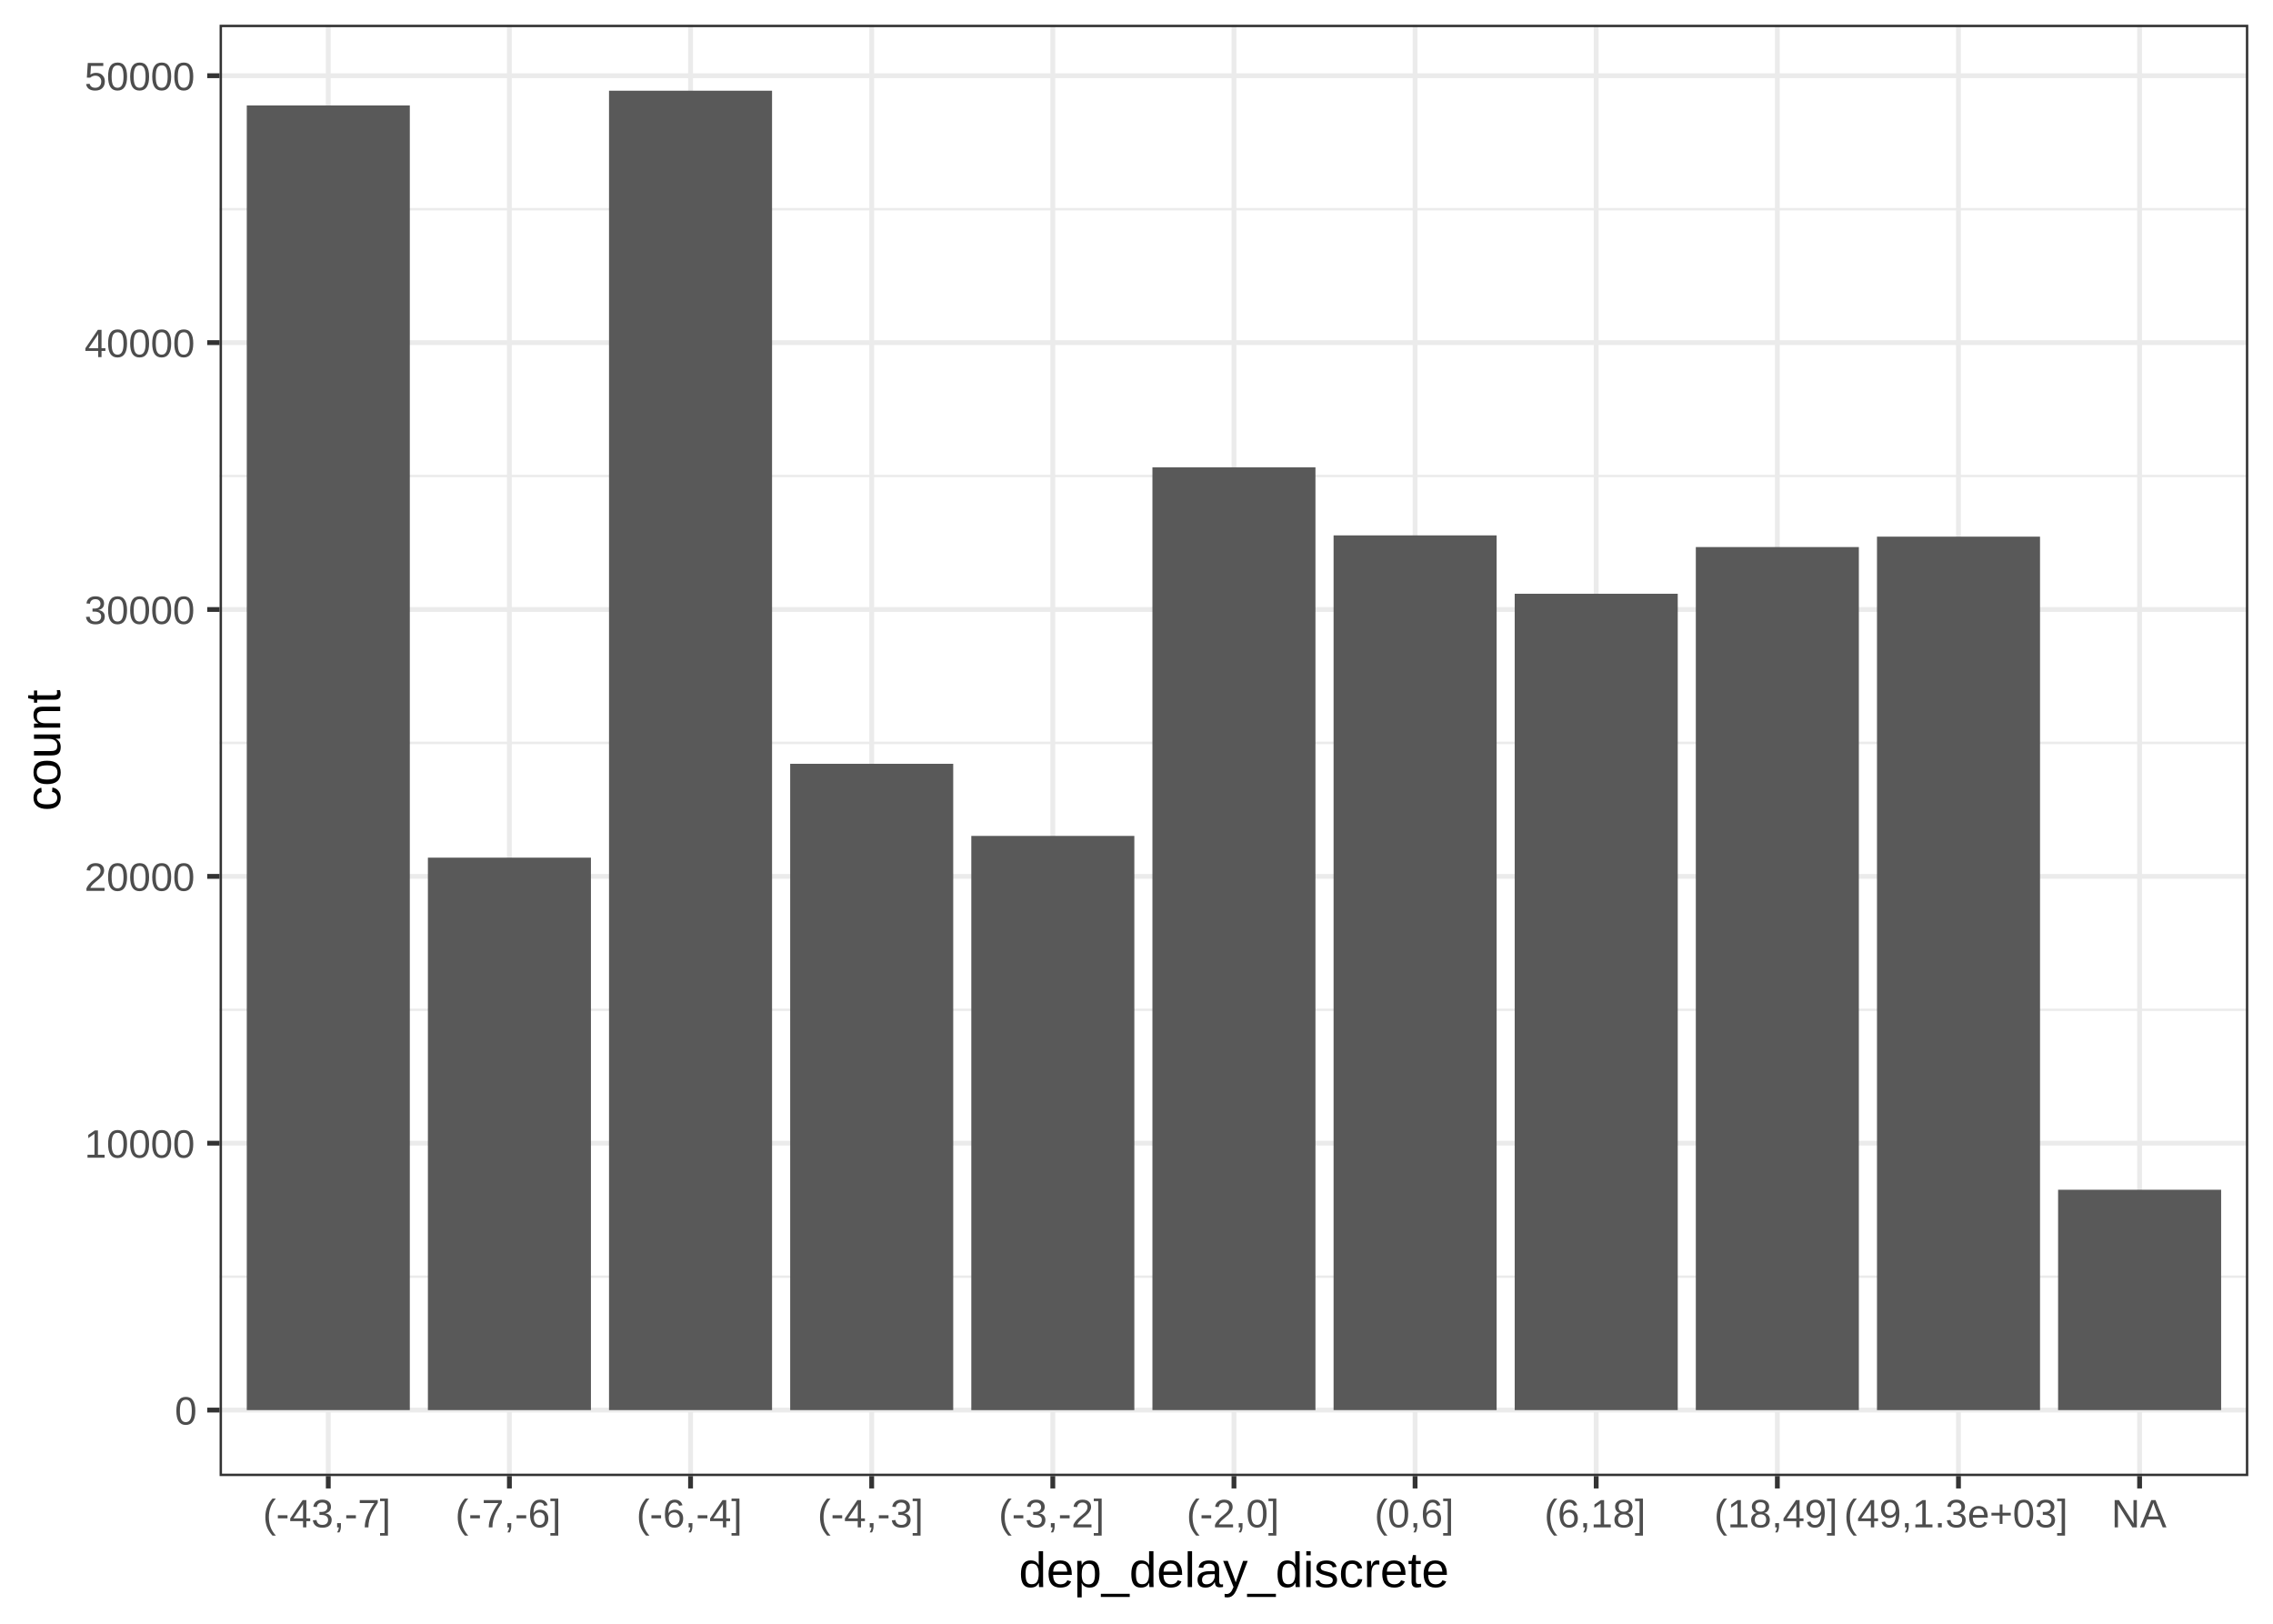
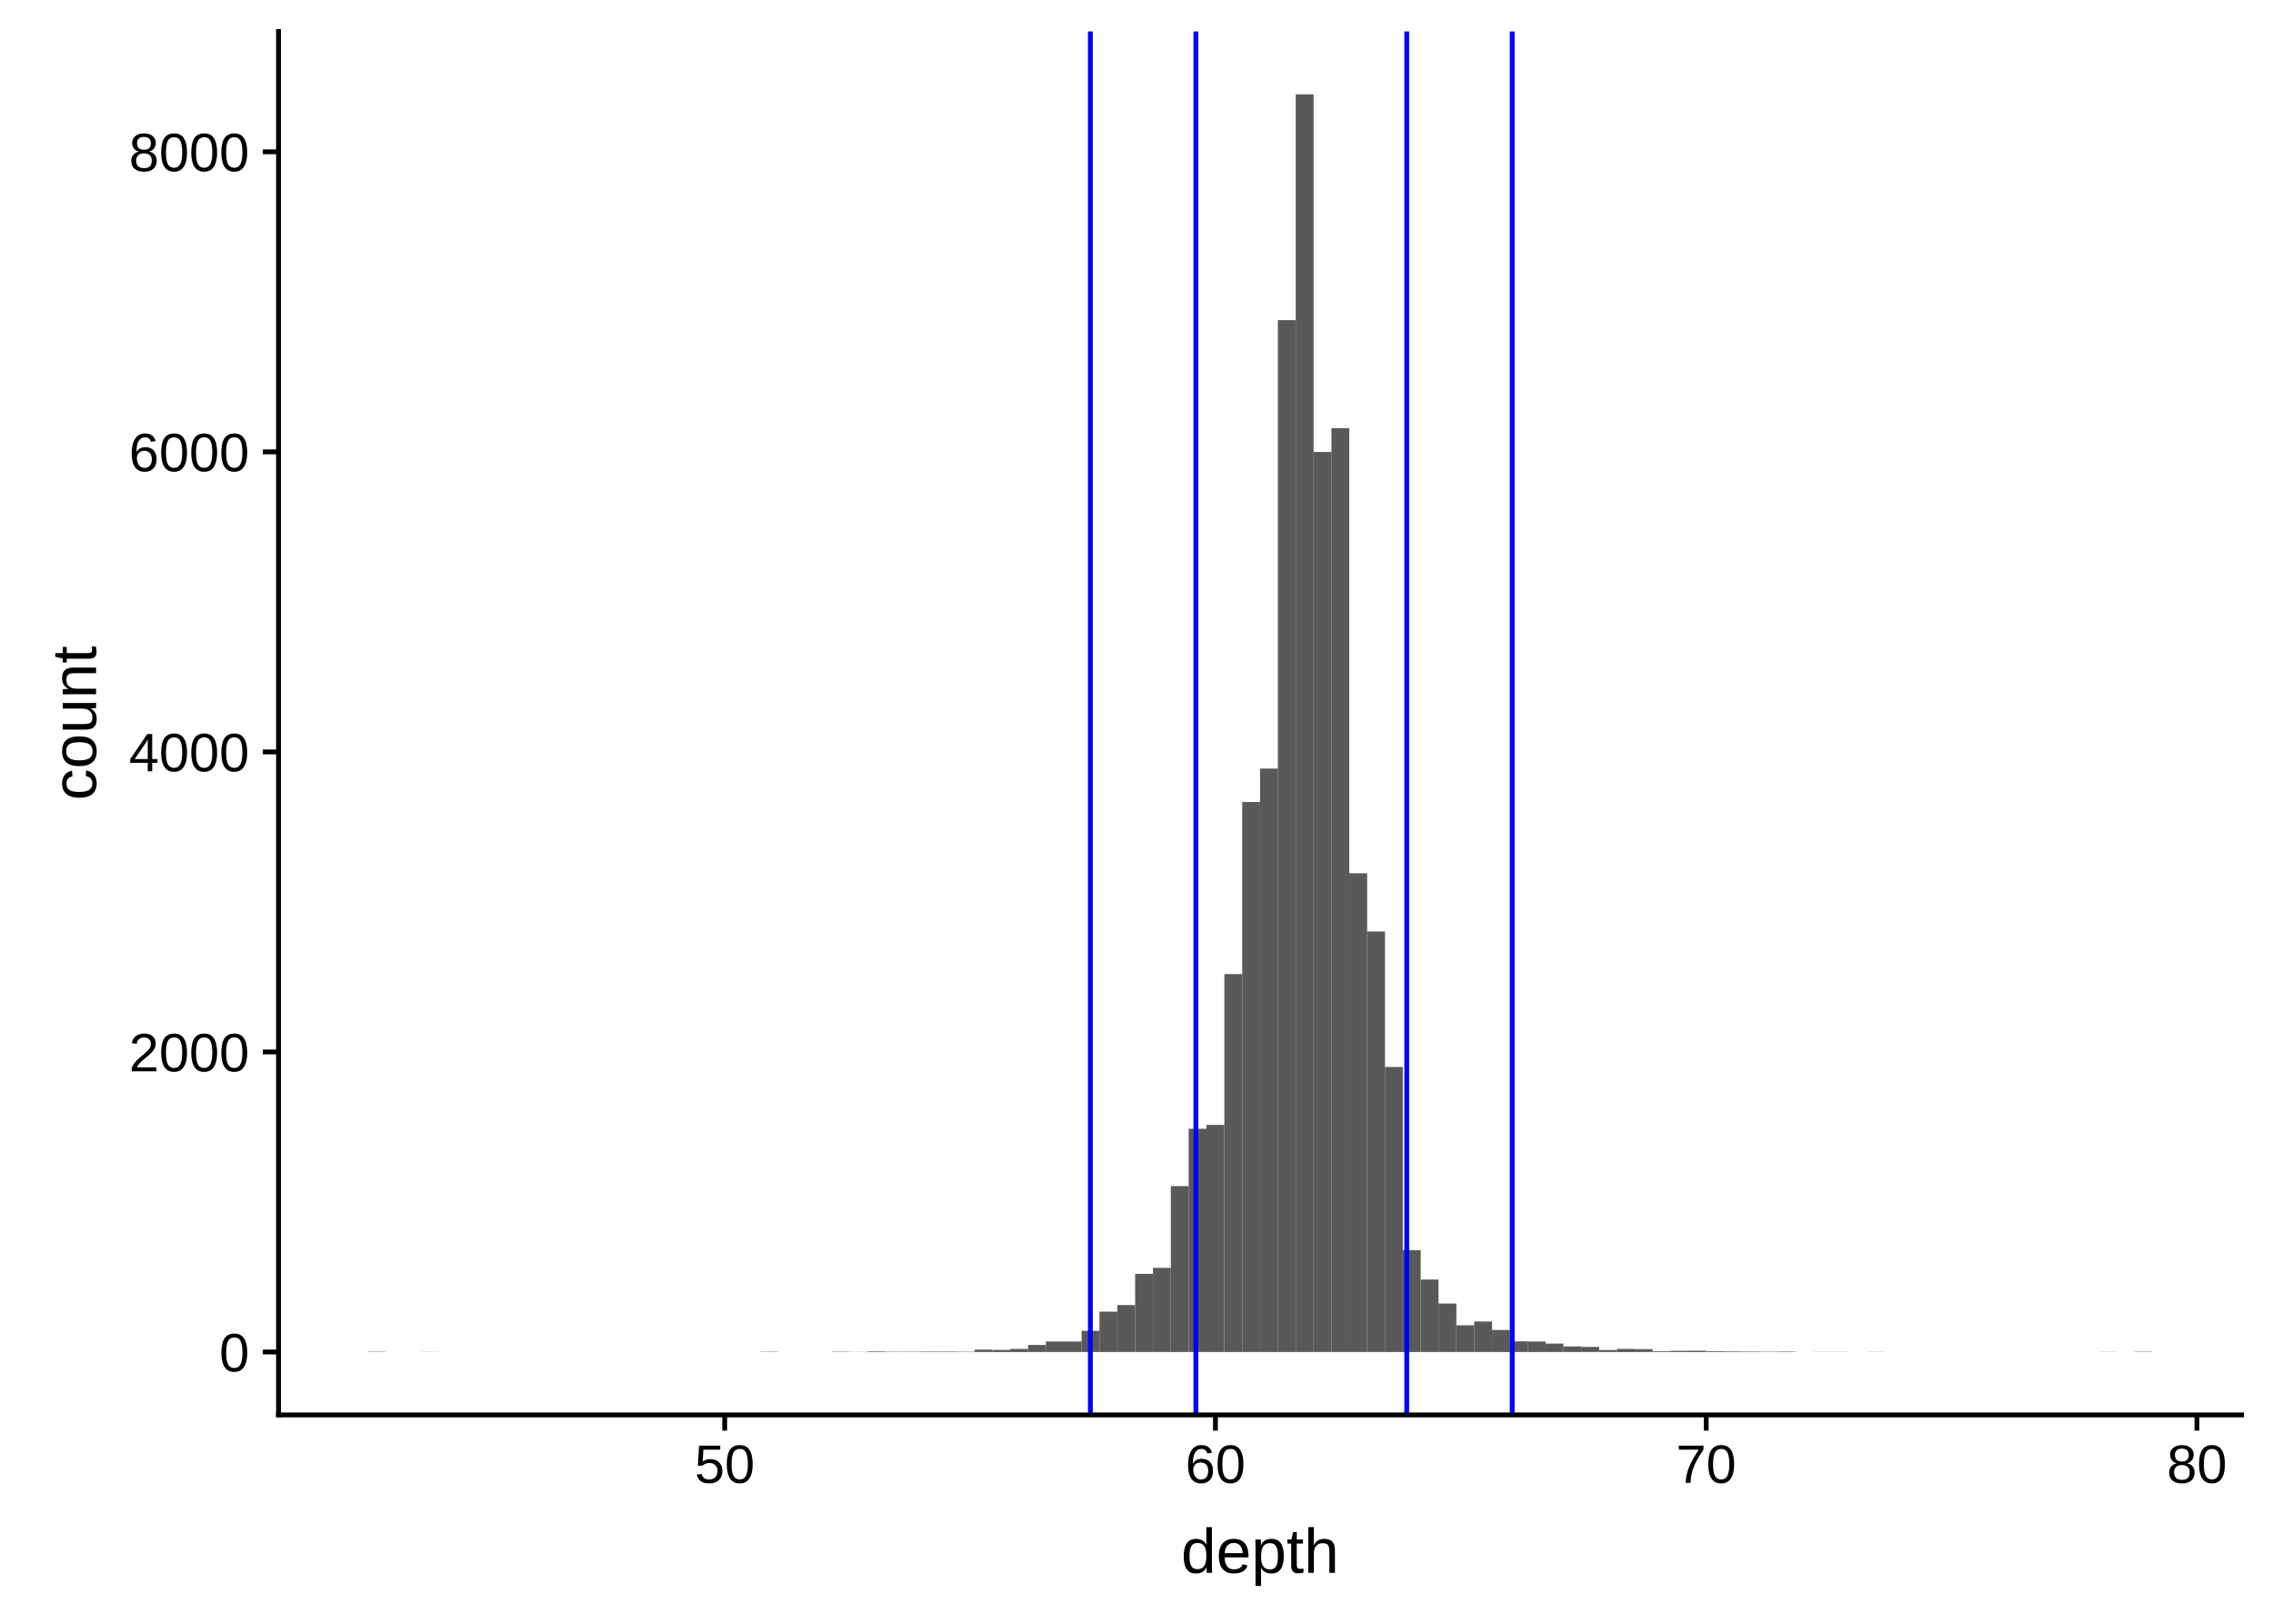
<svg xmlns="http://www.w3.org/2000/svg" viewBox="0 0 504.00 360.00">
  <defs>
    <style type="text/css">
    line, polyline, path, rect, circle {
      fill: none;
      stroke: #000000;
      stroke-linecap: round;
      stroke-linejoin: round;
      stroke-miterlimit: 10.00;
    }
  </style>
  </defs>
  <rect width="100%" height="100%" style="stroke: none; fill: #FFFFFF;" />
-   <rect x="0.00" y="0.00" width="504.00" height="360.00" style="stroke-width: 1.07; stroke: #FFFFFF; fill: #FFFFFF;" />
  <defs>
-     <clipPath id="cpNDguNjkyNXw0OTguNTIxfDMyNy4yNTd8NS40Nzk0NQ==">
-       <rect x="48.69" y="5.48" width="449.83" height="321.78" />
+     <clipPath id="cpNjEuNzY0OXw0OTcuMDI2fDMxMy42OTd8Ni45NzM4NQ==">
+       <rect x="61.76" y="6.97" width="435.26" height="306.72" />
    </clipPath>
  </defs>
-   <rect x="48.69" y="5.48" width="449.83" height="321.78" style="stroke-width: 1.07; stroke: none; fill: #FFFFFF;" clip-path="url(#cpNDguNjkyNXw0OTguNTIxfDMyNy4yNTd8NS40Nzk0NQ==)" />
-   <polyline points="48.69,283.05 498.52,283.05 " style="stroke-width: 0.53; stroke: #EBEBEB; stroke-linecap: butt;" clip-path="url(#cpNDguNjkyNXw0OTguNTIxfDMyNy4yNTd8NS40Nzk0NQ==)" />
-   <polyline points="48.69,223.88 498.52,223.88 " style="stroke-width: 0.53; stroke: #EBEBEB; stroke-linecap: butt;" clip-path="url(#cpNDguNjkyNXw0OTguNTIxfDMyNy4yNTd8NS40Nzk0NQ==)" />
-   <polyline points="48.69,164.71 498.52,164.71 " style="stroke-width: 0.53; stroke: #EBEBEB; stroke-linecap: butt;" clip-path="url(#cpNDguNjkyNXw0OTguNTIxfDMyNy4yNTd8NS40Nzk0NQ==)" />
-   <polyline points="48.69,105.54 498.52,105.54 " style="stroke-width: 0.53; stroke: #EBEBEB; stroke-linecap: butt;" clip-path="url(#cpNDguNjkyNXw0OTguNTIxfDMyNy4yNTd8NS40Nzk0NQ==)" />
-   <polyline points="48.69,46.38 498.52,46.38 " style="stroke-width: 0.53; stroke: #EBEBEB; stroke-linecap: butt;" clip-path="url(#cpNDguNjkyNXw0OTguNTIxfDMyNy4yNTd8NS40Nzk0NQ==)" />
-   <polyline points="48.69,312.63 498.52,312.63 " style="stroke-width: 1.07; stroke: #EBEBEB; stroke-linecap: butt;" clip-path="url(#cpNDguNjkyNXw0OTguNTIxfDMyNy4yNTd8NS40Nzk0NQ==)" />
-   <polyline points="48.69,253.46 498.52,253.46 " style="stroke-width: 1.07; stroke: #EBEBEB; stroke-linecap: butt;" clip-path="url(#cpNDguNjkyNXw0OTguNTIxfDMyNy4yNTd8NS40Nzk0NQ==)" />
-   <polyline points="48.69,194.30 498.52,194.30 " style="stroke-width: 1.07; stroke: #EBEBEB; stroke-linecap: butt;" clip-path="url(#cpNDguNjkyNXw0OTguNTIxfDMyNy4yNTd8NS40Nzk0NQ==)" />
-   <polyline points="48.69,135.13 498.52,135.13 " style="stroke-width: 1.07; stroke: #EBEBEB; stroke-linecap: butt;" clip-path="url(#cpNDguNjkyNXw0OTguNTIxfDMyNy4yNTd8NS40Nzk0NQ==)" />
-   <polyline points="48.69,75.96 498.52,75.96 " style="stroke-width: 1.07; stroke: #EBEBEB; stroke-linecap: butt;" clip-path="url(#cpNDguNjkyNXw0OTguNTIxfDMyNy4yNTd8NS40Nzk0NQ==)" />
-   <polyline points="48.69,16.79 498.52,16.79 " style="stroke-width: 1.07; stroke: #EBEBEB; stroke-linecap: butt;" clip-path="url(#cpNDguNjkyNXw0OTguNTIxfDMyNy4yNTd8NS40Nzk0NQ==)" />
-   <polyline points="72.79,327.26 72.79,5.48 " style="stroke-width: 1.07; stroke: #EBEBEB; stroke-linecap: butt;" clip-path="url(#cpNDguNjkyNXw0OTguNTIxfDMyNy4yNTd8NS40Nzk0NQ==)" />
-   <polyline points="112.95,327.26 112.95,5.48 " style="stroke-width: 1.07; stroke: #EBEBEB; stroke-linecap: butt;" clip-path="url(#cpNDguNjkyNXw0OTguNTIxfDMyNy4yNTd8NS40Nzk0NQ==)" />
-   <polyline points="153.12,327.26 153.12,5.48 " style="stroke-width: 1.07; stroke: #EBEBEB; stroke-linecap: butt;" clip-path="url(#cpNDguNjkyNXw0OTguNTIxfDMyNy4yNTd8NS40Nzk0NQ==)" />
-   <polyline points="193.28,327.26 193.28,5.48 " style="stroke-width: 1.07; stroke: #EBEBEB; stroke-linecap: butt;" clip-path="url(#cpNDguNjkyNXw0OTguNTIxfDMyNy4yNTd8NS40Nzk0NQ==)" />
-   <polyline points="233.44,327.26 233.44,5.48 " style="stroke-width: 1.07; stroke: #EBEBEB; stroke-linecap: butt;" clip-path="url(#cpNDguNjkyNXw0OTguNTIxfDMyNy4yNTd8NS40Nzk0NQ==)" />
-   <polyline points="273.61,327.26 273.61,5.48 " style="stroke-width: 1.07; stroke: #EBEBEB; stroke-linecap: butt;" clip-path="url(#cpNDguNjkyNXw0OTguNTIxfDMyNy4yNTd8NS40Nzk0NQ==)" />
-   <polyline points="313.77,327.26 313.77,5.48 " style="stroke-width: 1.07; stroke: #EBEBEB; stroke-linecap: butt;" clip-path="url(#cpNDguNjkyNXw0OTguNTIxfDMyNy4yNTd8NS40Nzk0NQ==)" />
-   <polyline points="353.93,327.26 353.93,5.48 " style="stroke-width: 1.07; stroke: #EBEBEB; stroke-linecap: butt;" clip-path="url(#cpNDguNjkyNXw0OTguNTIxfDMyNy4yNTd8NS40Nzk0NQ==)" />
-   <polyline points="394.10,327.26 394.10,5.48 " style="stroke-width: 1.07; stroke: #EBEBEB; stroke-linecap: butt;" clip-path="url(#cpNDguNjkyNXw0OTguNTIxfDMyNy4yNTd8NS40Nzk0NQ==)" />
-   <polyline points="434.26,327.26 434.26,5.48 " style="stroke-width: 1.07; stroke: #EBEBEB; stroke-linecap: butt;" clip-path="url(#cpNDguNjkyNXw0OTguNTIxfDMyNy4yNTd8NS40Nzk0NQ==)" />
-   <polyline points="474.42,327.26 474.42,5.48 " style="stroke-width: 1.07; stroke: #EBEBEB; stroke-linecap: butt;" clip-path="url(#cpNDguNjkyNXw0OTguNTIxfDMyNy4yNTd8NS40Nzk0NQ==)" />
-   <rect x="54.72" y="23.38" width="36.15" height="289.25" style="stroke-width: 1.07; stroke: none; stroke-linecap: butt; fill: #595959;" clip-path="url(#cpNDguNjkyNXw0OTguNTIxfDMyNy4yNTd8NS40Nzk0NQ==)" />
-   <rect x="94.88" y="190.15" width="36.15" height="122.48" style="stroke-width: 1.07; stroke: none; stroke-linecap: butt; fill: #595959;" clip-path="url(#cpNDguNjkyNXw0OTguNTIxfDMyNy4yNTd8NS40Nzk0NQ==)" />
-   <rect x="135.04" y="20.11" width="36.15" height="292.52" style="stroke-width: 1.07; stroke: none; stroke-linecap: butt; fill: #595959;" clip-path="url(#cpNDguNjkyNXw0OTguNTIxfDMyNy4yNTd8NS40Nzk0NQ==)" />
-   <rect x="175.21" y="169.34" width="36.15" height="143.29" style="stroke-width: 1.07; stroke: none; stroke-linecap: butt; fill: #595959;" clip-path="url(#cpNDguNjkyNXw0OTguNTIxfDMyNy4yNTd8NS40Nzk0NQ==)" />
-   <rect x="215.37" y="185.33" width="36.15" height="127.31" style="stroke-width: 1.07; stroke: none; stroke-linecap: butt; fill: #595959;" clip-path="url(#cpNDguNjkyNXw0OTguNTIxfDMyNy4yNTd8NS40Nzk0NQ==)" />
-   <rect x="255.53" y="103.61" width="36.15" height="209.02" style="stroke-width: 1.07; stroke: none; stroke-linecap: butt; fill: #595959;" clip-path="url(#cpNDguNjkyNXw0OTguNTIxfDMyNy4yNTd8NS40Nzk0NQ==)" />
-   <rect x="295.70" y="118.70" width="36.15" height="193.93" style="stroke-width: 1.07; stroke: none; stroke-linecap: butt; fill: #595959;" clip-path="url(#cpNDguNjkyNXw0OTguNTIxfDMyNy4yNTd8NS40Nzk0NQ==)" />
-   <rect x="335.86" y="131.64" width="36.15" height="180.99" style="stroke-width: 1.07; stroke: none; stroke-linecap: butt; fill: #595959;" clip-path="url(#cpNDguNjkyNXw0OTguNTIxfDMyNy4yNTd8NS40Nzk0NQ==)" />
-   <rect x="376.02" y="121.29" width="36.15" height="191.34" style="stroke-width: 1.07; stroke: none; stroke-linecap: butt; fill: #595959;" clip-path="url(#cpNDguNjkyNXw0OTguNTIxfDMyNy4yNTd8NS40Nzk0NQ==)" />
-   <rect x="416.19" y="118.98" width="36.15" height="193.65" style="stroke-width: 1.07; stroke: none; stroke-linecap: butt; fill: #595959;" clip-path="url(#cpNDguNjkyNXw0OTguNTIxfDMyNy4yNTd8NS40Nzk0NQ==)" />
-   <rect x="456.35" y="263.78" width="36.15" height="48.85" style="stroke-width: 1.07; stroke: none; stroke-linecap: butt; fill: #595959;" clip-path="url(#cpNDguNjkyNXw0OTguNTIxfDMyNy4yNTd8NS40Nzk0NQ==)" />
-   <rect x="48.69" y="5.48" width="449.83" height="321.78" style="stroke-width: 1.07; stroke: #333333;" clip-path="url(#cpNDguNjkyNXw0OTguNTIxfDMyNy4yNTd8NS40Nzk0NQ==)" />
+   <rect x="81.55" y="299.69" width="3.96" height="0.07" style="stroke-width: 1.07; stroke: none; stroke-linecap: butt; fill: #595959;" clip-path="url(#cpNjEuNzY0OXw0OTcuMDI2fDMxMy42OTd8Ni45NzM4NQ==)" />
+   <rect x="85.51" y="299.75" width="3.96" height="0.00" style="stroke-width: 1.07; stroke: none; stroke-linecap: butt; fill: #595959;" clip-path="url(#cpNjEuNzY0OXw0OTcuMDI2fDMxMy42OTd8Ni45NzM4NQ==)" />
+   <rect x="89.46" y="299.75" width="3.96" height="0.00" style="stroke-width: 1.07; stroke: none; stroke-linecap: butt; fill: #595959;" clip-path="url(#cpNjEuNzY0OXw0OTcuMDI2fDMxMy42OTd8Ni45NzM4NQ==)" />
+   <rect x="93.42" y="299.72" width="3.96" height="0.03" style="stroke-width: 1.07; stroke: none; stroke-linecap: butt; fill: #595959;" clip-path="url(#cpNjEuNzY0OXw0OTcuMDI2fDMxMy42OTd8Ni45NzM4NQ==)" />
+   <rect x="97.38" y="299.75" width="3.96" height="0.00" style="stroke-width: 1.07; stroke: none; stroke-linecap: butt; fill: #595959;" clip-path="url(#cpNjEuNzY0OXw0OTcuMDI2fDMxMy42OTd8Ni45NzM4NQ==)" />
+   <rect x="101.33" y="299.75" width="3.96" height="0.00" style="stroke-width: 1.07; stroke: none; stroke-linecap: butt; fill: #595959;" clip-path="url(#cpNjEuNzY0OXw0OTcuMDI2fDMxMy42OTd8Ni45NzM4NQ==)" />
+   <rect x="105.29" y="299.75" width="3.96" height="0.00" style="stroke-width: 1.07; stroke: none; stroke-linecap: butt; fill: #595959;" clip-path="url(#cpNjEuNzY0OXw0OTcuMDI2fDMxMy42OTd8Ni45NzM4NQ==)" />
+   <rect x="109.25" y="299.75" width="3.96" height="0.00" style="stroke-width: 1.07; stroke: none; stroke-linecap: butt; fill: #595959;" clip-path="url(#cpNjEuNzY0OXw0OTcuMDI2fDMxMy42OTd8Ni45NzM4NQ==)" />
+   <rect x="113.20" y="299.75" width="3.96" height="0.00" style="stroke-width: 1.07; stroke: none; stroke-linecap: butt; fill: #595959;" clip-path="url(#cpNjEuNzY0OXw0OTcuMDI2fDMxMy42OTd8Ni45NzM4NQ==)" />
+   <rect x="117.16" y="299.75" width="3.96" height="0.00" style="stroke-width: 1.07; stroke: none; stroke-linecap: butt; fill: #595959;" clip-path="url(#cpNjEuNzY0OXw0OTcuMDI2fDMxMy42OTd8Ni45NzM4NQ==)" />
+   <rect x="121.12" y="299.75" width="3.96" height="0.00" style="stroke-width: 1.07; stroke: none; stroke-linecap: butt; fill: #595959;" clip-path="url(#cpNjEuNzY0OXw0OTcuMDI2fDMxMy42OTd8Ni45NzM4NQ==)" />
+   <rect x="125.08" y="299.75" width="3.96" height="0.00" style="stroke-width: 1.07; stroke: none; stroke-linecap: butt; fill: #595959;" clip-path="url(#cpNjEuNzY0OXw0OTcuMDI2fDMxMy42OTd8Ni45NzM4NQ==)" />
+   <rect x="129.03" y="299.75" width="3.96" height="0.00" style="stroke-width: 1.07; stroke: none; stroke-linecap: butt; fill: #595959;" clip-path="url(#cpNjEuNzY0OXw0OTcuMDI2fDMxMy42OTd8Ni45NzM4NQ==)" />
+   <rect x="132.99" y="299.75" width="3.96" height="0.00" style="stroke-width: 1.07; stroke: none; stroke-linecap: butt; fill: #595959;" clip-path="url(#cpNjEuNzY0OXw0OTcuMDI2fDMxMy42OTd8Ni45NzM4NQ==)" />
+   <rect x="136.95" y="299.75" width="3.96" height="0.00" style="stroke-width: 1.07; stroke: none; stroke-linecap: butt; fill: #595959;" clip-path="url(#cpNjEuNzY0OXw0OTcuMDI2fDMxMy42OTd8Ni45NzM4NQ==)" />
+   <rect x="140.90" y="299.75" width="3.96" height="0.00" style="stroke-width: 1.07; stroke: none; stroke-linecap: butt; fill: #595959;" clip-path="url(#cpNjEuNzY0OXw0OTcuMDI2fDMxMy42OTd8Ni45NzM4NQ==)" />
+   <rect x="144.86" y="299.75" width="3.96" height="0.00" style="stroke-width: 1.07; stroke: none; stroke-linecap: butt; fill: #595959;" clip-path="url(#cpNjEuNzY0OXw0OTcuMDI2fDMxMy42OTd8Ni45NzM4NQ==)" />
+   <rect x="148.82" y="299.75" width="3.96" height="0.00" style="stroke-width: 1.07; stroke: none; stroke-linecap: butt; fill: #595959;" clip-path="url(#cpNjEuNzY0OXw0OTcuMDI2fDMxMy42OTd8Ni45NzM4NQ==)" />
+   <rect x="152.77" y="299.75" width="3.96" height="0.00" style="stroke-width: 1.07; stroke: none; stroke-linecap: butt; fill: #595959;" clip-path="url(#cpNjEuNzY0OXw0OTcuMDI2fDMxMy42OTd8Ni45NzM4NQ==)" />
+   <rect x="156.73" y="299.75" width="3.96" height="0.00" style="stroke-width: 1.07; stroke: none; stroke-linecap: butt; fill: #595959;" clip-path="url(#cpNjEuNzY0OXw0OTcuMDI2fDMxMy42OTd8Ni45NzM4NQ==)" />
+   <rect x="160.69" y="299.75" width="3.96" height="0.00" style="stroke-width: 1.07; stroke: none; stroke-linecap: butt; fill: #595959;" clip-path="url(#cpNjEuNzY0OXw0OTcuMDI2fDMxMy42OTd8Ni45NzM4NQ==)" />
+   <rect x="164.64" y="299.75" width="3.96" height="0.00" style="stroke-width: 1.07; stroke: none; stroke-linecap: butt; fill: #595959;" clip-path="url(#cpNjEuNzY0OXw0OTcuMDI2fDMxMy42OTd8Ni45NzM4NQ==)" />
+   <rect x="168.60" y="299.69" width="3.96" height="0.07" style="stroke-width: 1.07; stroke: none; stroke-linecap: butt; fill: #595959;" clip-path="url(#cpNjEuNzY0OXw0OTcuMDI2fDMxMy42OTd8Ni45NzM4NQ==)" />
+   <rect x="172.56" y="299.75" width="3.96" height="0.00" style="stroke-width: 1.07; stroke: none; stroke-linecap: butt; fill: #595959;" clip-path="url(#cpNjEuNzY0OXw0OTcuMDI2fDMxMy42OTd8Ni45NzM4NQ==)" />
+   <rect x="176.52" y="299.75" width="3.96" height="0.00" style="stroke-width: 1.07; stroke: none; stroke-linecap: butt; fill: #595959;" clip-path="url(#cpNjEuNzY0OXw0OTcuMDI2fDMxMy42OTd8Ni45NzM4NQ==)" />
+   <rect x="180.47" y="299.75" width="3.96" height="0.00" style="stroke-width: 1.07; stroke: none; stroke-linecap: butt; fill: #595959;" clip-path="url(#cpNjEuNzY0OXw0OTcuMDI2fDMxMy42OTd8Ni45NzM4NQ==)" />
+   <rect x="184.43" y="299.69" width="3.96" height="0.07" style="stroke-width: 1.07; stroke: none; stroke-linecap: butt; fill: #595959;" clip-path="url(#cpNjEuNzY0OXw0OTcuMDI2fDMxMy42OTd8Ni45NzM4NQ==)" />
+   <rect x="188.39" y="299.72" width="3.96" height="0.03" style="stroke-width: 1.07; stroke: none; stroke-linecap: butt; fill: #595959;" clip-path="url(#cpNjEuNzY0OXw0OTcuMDI2fDMxMy42OTd8Ni45NzM4NQ==)" />
+   <rect x="192.34" y="299.62" width="3.96" height="0.13" style="stroke-width: 1.07; stroke: none; stroke-linecap: butt; fill: #595959;" clip-path="url(#cpNjEuNzY0OXw0OTcuMDI2fDMxMy42OTd8Ni45NzM4NQ==)" />
+   <rect x="196.30" y="299.69" width="3.96" height="0.07" style="stroke-width: 1.07; stroke: none; stroke-linecap: butt; fill: #595959;" clip-path="url(#cpNjEuNzY0OXw0OTcuMDI2fDMxMy42OTd8Ni45NzM4NQ==)" />
+   <rect x="200.26" y="299.69" width="3.96" height="0.07" style="stroke-width: 1.07; stroke: none; stroke-linecap: butt; fill: #595959;" clip-path="url(#cpNjEuNzY0OXw0OTcuMDI2fDMxMy42OTd8Ni45NzM4NQ==)" />
+   <rect x="204.21" y="299.65" width="3.96" height="0.10" style="stroke-width: 1.07; stroke: none; stroke-linecap: butt; fill: #595959;" clip-path="url(#cpNjEuNzY0OXw0OTcuMDI2fDMxMy42OTd8Ni45NzM4NQ==)" />
+   <rect x="208.17" y="299.65" width="3.96" height="0.10" style="stroke-width: 1.07; stroke: none; stroke-linecap: butt; fill: #595959;" clip-path="url(#cpNjEuNzY0OXw0OTcuMDI2fDMxMy42OTd8Ni45NzM4NQ==)" />
+   <rect x="212.13" y="299.69" width="3.96" height="0.07" style="stroke-width: 1.07; stroke: none; stroke-linecap: butt; fill: #595959;" clip-path="url(#cpNjEuNzY0OXw0OTcuMDI2fDMxMy42OTd8Ni45NzM4NQ==)" />
+   <rect x="216.08" y="299.22" width="3.96" height="0.53" style="stroke-width: 1.07; stroke: none; stroke-linecap: butt; fill: #595959;" clip-path="url(#cpNjEuNzY0OXw0OTcuMDI2fDMxMy42OTd8Ni45NzM4NQ==)" />
+   <rect x="220.04" y="299.29" width="3.96" height="0.47" style="stroke-width: 1.07; stroke: none; stroke-linecap: butt; fill: #595959;" clip-path="url(#cpNjEuNzY0OXw0OTcuMDI2fDMxMy42OTd8Ni45NzM4NQ==)" />
+   <rect x="224.00" y="299.06" width="3.96" height="0.70" style="stroke-width: 1.07; stroke: none; stroke-linecap: butt; fill: #595959;" clip-path="url(#cpNjEuNzY0OXw0OTcuMDI2fDMxMy42OTd8Ni45NzM4NQ==)" />
+   <rect x="227.96" y="298.19" width="3.96" height="1.56" style="stroke-width: 1.07; stroke: none; stroke-linecap: butt; fill: #595959;" clip-path="url(#cpNjEuNzY0OXw0OTcuMDI2fDMxMy42OTd8Ni45NzM4NQ==)" />
+   <rect x="231.91" y="297.43" width="3.96" height="2.33" style="stroke-width: 1.07; stroke: none; stroke-linecap: butt; fill: #595959;" clip-path="url(#cpNjEuNzY0OXw0OTcuMDI2fDMxMy42OTd8Ni45NzM4NQ==)" />
+   <rect x="235.87" y="297.43" width="3.96" height="2.33" style="stroke-width: 1.07; stroke: none; stroke-linecap: butt; fill: #595959;" clip-path="url(#cpNjEuNzY0OXw0OTcuMDI2fDMxMy42OTd8Ni45NzM4NQ==)" />
+   <rect x="239.83" y="295.06" width="3.96" height="4.69" style="stroke-width: 1.07; stroke: none; stroke-linecap: butt; fill: #595959;" clip-path="url(#cpNjEuNzY0OXw0OTcuMDI2fDMxMy42OTd8Ni45NzM4NQ==)" />
+   <rect x="243.78" y="290.81" width="3.96" height="8.95" style="stroke-width: 1.07; stroke: none; stroke-linecap: butt; fill: #595959;" clip-path="url(#cpNjEuNzY0OXw0OTcuMDI2fDMxMy42OTd8Ni45NzM4NQ==)" />
+   <rect x="247.74" y="289.34" width="3.96" height="10.41" style="stroke-width: 1.07; stroke: none; stroke-linecap: butt; fill: #595959;" clip-path="url(#cpNjEuNzY0OXw0OTcuMDI2fDMxMy42OTd8Ni45NzM4NQ==)" />
+   <rect x="251.70" y="282.43" width="3.96" height="17.33" style="stroke-width: 1.07; stroke: none; stroke-linecap: butt; fill: #595959;" clip-path="url(#cpNjEuNzY0OXw0OTcuMDI2fDMxMy42OTd8Ni45NzM4NQ==)" />
+   <rect x="255.65" y="281.09" width="3.96" height="18.66" style="stroke-width: 1.07; stroke: none; stroke-linecap: butt; fill: #595959;" clip-path="url(#cpNjEuNzY0OXw0OTcuMDI2fDMxMy42OTd8Ni45NzM4NQ==)" />
+   <rect x="259.61" y="262.97" width="3.96" height="36.79" style="stroke-width: 1.07; stroke: none; stroke-linecap: butt; fill: #595959;" clip-path="url(#cpNjEuNzY0OXw0OTcuMDI2fDMxMy42OTd8Ni45NzM4NQ==)" />
+   <rect x="263.57" y="250.26" width="3.96" height="49.49" style="stroke-width: 1.07; stroke: none; stroke-linecap: butt; fill: #595959;" clip-path="url(#cpNjEuNzY0OXw0OTcuMDI2fDMxMy42OTd8Ni45NzM4NQ==)" />
+   <rect x="267.52" y="249.40" width="3.96" height="50.36" style="stroke-width: 1.07; stroke: none; stroke-linecap: butt; fill: #595959;" clip-path="url(#cpNjEuNzY0OXw0OTcuMDI2fDMxMy42OTd8Ni45NzM4NQ==)" />
+   <rect x="271.48" y="215.97" width="3.96" height="83.79" style="stroke-width: 1.07; stroke: none; stroke-linecap: butt; fill: #595959;" clip-path="url(#cpNjEuNzY0OXw0OTcuMDI2fDMxMy42OTd8Ni45NzM4NQ==)" />
+   <rect x="275.44" y="177.81" width="3.96" height="121.94" style="stroke-width: 1.07; stroke: none; stroke-linecap: butt; fill: #595959;" clip-path="url(#cpNjEuNzY0OXw0OTcuMDI2fDMxMy42OTd8Ni45NzM4NQ==)" />
+   <rect x="279.40" y="170.40" width="3.96" height="129.36" style="stroke-width: 1.07; stroke: none; stroke-linecap: butt; fill: #595959;" clip-path="url(#cpNjEuNzY0OXw0OTcuMDI2fDMxMy42OTd8Ni45NzM4NQ==)" />
+   <rect x="283.35" y="70.98" width="3.96" height="228.78" style="stroke-width: 1.07; stroke: none; stroke-linecap: butt; fill: #595959;" clip-path="url(#cpNjEuNzY0OXw0OTcuMDI2fDMxMy42OTd8Ni45NzM4NQ==)" />
+   <rect x="287.31" y="20.92" width="3.96" height="278.84" style="stroke-width: 1.07; stroke: none; stroke-linecap: butt; fill: #595959;" clip-path="url(#cpNjEuNzY0OXw0OTcuMDI2fDMxMy42OTd8Ni45NzM4NQ==)" />
+   <rect x="291.27" y="100.21" width="3.96" height="199.54" style="stroke-width: 1.07; stroke: none; stroke-linecap: butt; fill: #595959;" clip-path="url(#cpNjEuNzY0OXw0OTcuMDI2fDMxMy42OTd8Ni45NzM4NQ==)" />
+   <rect x="295.22" y="94.92" width="3.96" height="204.83" style="stroke-width: 1.07; stroke: none; stroke-linecap: butt; fill: #595959;" clip-path="url(#cpNjEuNzY0OXw0OTcuMDI2fDMxMy42OTd8Ni45NzM4NQ==)" />
+   <rect x="299.18" y="193.61" width="3.96" height="106.14" style="stroke-width: 1.07; stroke: none; stroke-linecap: butt; fill: #595959;" clip-path="url(#cpNjEuNzY0OXw0OTcuMDI2fDMxMy42OTd8Ni45NzM4NQ==)" />
+   <rect x="303.14" y="206.52" width="3.96" height="93.23" style="stroke-width: 1.07; stroke: none; stroke-linecap: butt; fill: #595959;" clip-path="url(#cpNjEuNzY0OXw0OTcuMDI2fDMxMy42OTd8Ni45NzM4NQ==)" />
+   <rect x="307.09" y="236.56" width="3.96" height="63.20" style="stroke-width: 1.07; stroke: none; stroke-linecap: butt; fill: #595959;" clip-path="url(#cpNjEuNzY0OXw0OTcuMDI2fDMxMy42OTd8Ni45NzM4NQ==)" />
+   <rect x="311.05" y="277.17" width="3.96" height="22.59" style="stroke-width: 1.07; stroke: none; stroke-linecap: butt; fill: #595959;" clip-path="url(#cpNjEuNzY0OXw0OTcuMDI2fDMxMy42OTd8Ni45NzM4NQ==)" />
+   <rect x="315.01" y="283.69" width="3.96" height="16.07" style="stroke-width: 1.07; stroke: none; stroke-linecap: butt; fill: #595959;" clip-path="url(#cpNjEuNzY0OXw0OTcuMDI2fDMxMy42OTd8Ni45NzM4NQ==)" />
+   <rect x="318.96" y="289.01" width="3.96" height="10.74" style="stroke-width: 1.07; stroke: none; stroke-linecap: butt; fill: #595959;" clip-path="url(#cpNjEuNzY0OXw0OTcuMDI2fDMxMy42OTd8Ni45NzM4NQ==)" />
+   <rect x="322.92" y="293.83" width="3.96" height="5.92" style="stroke-width: 1.07; stroke: none; stroke-linecap: butt; fill: #595959;" clip-path="url(#cpNjEuNzY0OXw0OTcuMDI2fDMxMy42OTd8Ni45NzM4NQ==)" />
+   <rect x="326.88" y="293.00" width="3.96" height="6.75" style="stroke-width: 1.07; stroke: none; stroke-linecap: butt; fill: #595959;" clip-path="url(#cpNjEuNzY0OXw0OTcuMDI2fDMxMy42OTd8Ni45NzM4NQ==)" />
+   <rect x="330.84" y="294.87" width="3.96" height="4.89" style="stroke-width: 1.07; stroke: none; stroke-linecap: butt; fill: #595959;" clip-path="url(#cpNjEuNzY0OXw0OTcuMDI2fDMxMy42OTd8Ni45NzM4NQ==)" />
+   <rect x="334.79" y="297.39" width="3.96" height="2.36" style="stroke-width: 1.07; stroke: none; stroke-linecap: butt; fill: #595959;" clip-path="url(#cpNjEuNzY0OXw0OTcuMDI2fDMxMy42OTd8Ni45NzM4NQ==)" />
+   <rect x="338.75" y="297.43" width="3.96" height="2.33" style="stroke-width: 1.07; stroke: none; stroke-linecap: butt; fill: #595959;" clip-path="url(#cpNjEuNzY0OXw0OTcuMDI2fDMxMy42OTd8Ni45NzM4NQ==)" />
+   <rect x="342.71" y="297.89" width="3.96" height="1.86" style="stroke-width: 1.07; stroke: none; stroke-linecap: butt; fill: #595959;" clip-path="url(#cpNjEuNzY0OXw0OTcuMDI2fDMxMy42OTd8Ni45NzM4NQ==)" />
+   <rect x="346.66" y="298.52" width="3.96" height="1.23" style="stroke-width: 1.07; stroke: none; stroke-linecap: butt; fill: #595959;" clip-path="url(#cpNjEuNzY0OXw0OTcuMDI2fDMxMy42OTd8Ni45NzM4NQ==)" />
+   <rect x="350.62" y="298.62" width="3.96" height="1.13" style="stroke-width: 1.07; stroke: none; stroke-linecap: butt; fill: #595959;" clip-path="url(#cpNjEuNzY0OXw0OTcuMDI2fDMxMy42OTd8Ni45NzM4NQ==)" />
+   <rect x="354.58" y="299.32" width="3.96" height="0.43" style="stroke-width: 1.07; stroke: none; stroke-linecap: butt; fill: #595959;" clip-path="url(#cpNjEuNzY0OXw0OTcuMDI2fDMxMy42OTd8Ni45NzM4NQ==)" />
+   <rect x="358.53" y="299.06" width="3.96" height="0.70" style="stroke-width: 1.07; stroke: none; stroke-linecap: butt; fill: #595959;" clip-path="url(#cpNjEuNzY0OXw0OTcuMDI2fDMxMy42OTd8Ni45NzM4NQ==)" />
+   <rect x="362.49" y="299.12" width="3.96" height="0.63" style="stroke-width: 1.07; stroke: none; stroke-linecap: butt; fill: #595959;" clip-path="url(#cpNjEuNzY0OXw0OTcuMDI2fDMxMy42OTd8Ni45NzM4NQ==)" />
+   <rect x="366.45" y="299.59" width="3.96" height="0.17" style="stroke-width: 1.07; stroke: none; stroke-linecap: butt; fill: #595959;" clip-path="url(#cpNjEuNzY0OXw0OTcuMDI2fDMxMy42OTd8Ni45NzM4NQ==)" />
+   <rect x="370.40" y="299.49" width="3.96" height="0.27" style="stroke-width: 1.07; stroke: none; stroke-linecap: butt; fill: #595959;" clip-path="url(#cpNjEuNzY0OXw0OTcuMDI2fDMxMy42OTd8Ni45NzM4NQ==)" />
+   <rect x="374.36" y="299.46" width="3.96" height="0.30" style="stroke-width: 1.07; stroke: none; stroke-linecap: butt; fill: #595959;" clip-path="url(#cpNjEuNzY0OXw0OTcuMDI2fDMxMy42OTd8Ni45NzM4NQ==)" />
+   <rect x="378.32" y="299.59" width="3.96" height="0.17" style="stroke-width: 1.07; stroke: none; stroke-linecap: butt; fill: #595959;" clip-path="url(#cpNjEuNzY0OXw0OTcuMDI2fDMxMy42OTd8Ni45NzM4NQ==)" />
+   <rect x="382.28" y="299.62" width="3.96" height="0.13" style="stroke-width: 1.07; stroke: none; stroke-linecap: butt; fill: #595959;" clip-path="url(#cpNjEuNzY0OXw0OTcuMDI2fDMxMy42OTd8Ni45NzM4NQ==)" />
+   <rect x="386.23" y="299.65" width="3.96" height="0.10" style="stroke-width: 1.07; stroke: none; stroke-linecap: butt; fill: #595959;" clip-path="url(#cpNjEuNzY0OXw0OTcuMDI2fDMxMy42OTd8Ni45NzM4NQ==)" />
+   <rect x="390.19" y="299.69" width="3.96" height="0.07" style="stroke-width: 1.07; stroke: none; stroke-linecap: butt; fill: #595959;" clip-path="url(#cpNjEuNzY0OXw0OTcuMDI2fDMxMy42OTd8Ni45NzM4NQ==)" />
+   <rect x="394.15" y="299.65" width="3.96" height="0.10" style="stroke-width: 1.07; stroke: none; stroke-linecap: butt; fill: #595959;" clip-path="url(#cpNjEuNzY0OXw0OTcuMDI2fDMxMy42OTd8Ni45NzM4NQ==)" />
+   <rect x="398.10" y="299.75" width="3.96" height="0.00" style="stroke-width: 1.07; stroke: none; stroke-linecap: butt; fill: #595959;" clip-path="url(#cpNjEuNzY0OXw0OTcuMDI2fDMxMy42OTd8Ni45NzM4NQ==)" />
+   <rect x="402.06" y="299.72" width="3.96" height="0.03" style="stroke-width: 1.07; stroke: none; stroke-linecap: butt; fill: #595959;" clip-path="url(#cpNjEuNzY0OXw0OTcuMDI2fDMxMy42OTd8Ni45NzM4NQ==)" />
+   <rect x="406.02" y="299.72" width="3.96" height="0.03" style="stroke-width: 1.07; stroke: none; stroke-linecap: butt; fill: #595959;" clip-path="url(#cpNjEuNzY0OXw0OTcuMDI2fDMxMy42OTd8Ni45NzM4NQ==)" />
+   <rect x="409.97" y="299.75" width="3.96" height="0.00" style="stroke-width: 1.07; stroke: none; stroke-linecap: butt; fill: #595959;" clip-path="url(#cpNjEuNzY0OXw0OTcuMDI2fDMxMy42OTd8Ni45NzM4NQ==)" />
+   <rect x="413.93" y="299.72" width="3.96" height="0.03" style="stroke-width: 1.07; stroke: none; stroke-linecap: butt; fill: #595959;" clip-path="url(#cpNjEuNzY0OXw0OTcuMDI2fDMxMy42OTd8Ni45NzM4NQ==)" />
+   <rect x="417.89" y="299.75" width="3.96" height="0.00" style="stroke-width: 1.07; stroke: none; stroke-linecap: butt; fill: #595959;" clip-path="url(#cpNjEuNzY0OXw0OTcuMDI2fDMxMy42OTd8Ni45NzM4NQ==)" />
+   <rect x="421.84" y="299.75" width="3.96" height="0.00" style="stroke-width: 1.07; stroke: none; stroke-linecap: butt; fill: #595959;" clip-path="url(#cpNjEuNzY0OXw0OTcuMDI2fDMxMy42OTd8Ni45NzM4NQ==)" />
+   <rect x="425.80" y="299.75" width="3.96" height="0.00" style="stroke-width: 1.07; stroke: none; stroke-linecap: butt; fill: #595959;" clip-path="url(#cpNjEuNzY0OXw0OTcuMDI2fDMxMy42OTd8Ni45NzM4NQ==)" />
+   <rect x="429.76" y="299.75" width="3.96" height="0.00" style="stroke-width: 1.07; stroke: none; stroke-linecap: butt; fill: #595959;" clip-path="url(#cpNjEuNzY0OXw0OTcuMDI2fDMxMy42OTd8Ni45NzM4NQ==)" />
+   <rect x="433.72" y="299.75" width="3.96" height="0.00" style="stroke-width: 1.07; stroke: none; stroke-linecap: butt; fill: #595959;" clip-path="url(#cpNjEuNzY0OXw0OTcuMDI2fDMxMy42OTd8Ni45NzM4NQ==)" />
+   <rect x="437.67" y="299.75" width="3.96" height="0.00" style="stroke-width: 1.07; stroke: none; stroke-linecap: butt; fill: #595959;" clip-path="url(#cpNjEuNzY0OXw0OTcuMDI2fDMxMy42OTd8Ni45NzM4NQ==)" />
+   <rect x="441.63" y="299.75" width="3.96" height="0.00" style="stroke-width: 1.07; stroke: none; stroke-linecap: butt; fill: #595959;" clip-path="url(#cpNjEuNzY0OXw0OTcuMDI2fDMxMy42OTd8Ni45NzM4NQ==)" />
+   <rect x="445.59" y="299.75" width="3.96" height="0.00" style="stroke-width: 1.07; stroke: none; stroke-linecap: butt; fill: #595959;" clip-path="url(#cpNjEuNzY0OXw0OTcuMDI2fDMxMy42OTd8Ni45NzM4NQ==)" />
+   <rect x="449.54" y="299.75" width="3.96" height="0.00" style="stroke-width: 1.07; stroke: none; stroke-linecap: butt; fill: #595959;" clip-path="url(#cpNjEuNzY0OXw0OTcuMDI2fDMxMy42OTd8Ni45NzM4NQ==)" />
+   <rect x="453.50" y="299.75" width="3.96" height="0.00" style="stroke-width: 1.07; stroke: none; stroke-linecap: butt; fill: #595959;" clip-path="url(#cpNjEuNzY0OXw0OTcuMDI2fDMxMy42OTd8Ni45NzM4NQ==)" />
+   <rect x="457.46" y="299.75" width="3.96" height="0.00" style="stroke-width: 1.07; stroke: none; stroke-linecap: butt; fill: #595959;" clip-path="url(#cpNjEuNzY0OXw0OTcuMDI2fDMxMy42OTd8Ni45NzM4NQ==)" />
+   <rect x="461.41" y="299.75" width="3.96" height="0.00" style="stroke-width: 1.07; stroke: none; stroke-linecap: butt; fill: #595959;" clip-path="url(#cpNjEuNzY0OXw0OTcuMDI2fDMxMy42OTd8Ni45NzM4NQ==)" />
+   <rect x="465.37" y="299.72" width="3.96" height="0.03" style="stroke-width: 1.07; stroke: none; stroke-linecap: butt; fill: #595959;" clip-path="url(#cpNjEuNzY0OXw0OTcuMDI2fDMxMy42OTd8Ni45NzM4NQ==)" />
+   <rect x="469.33" y="299.75" width="3.96" height="0.00" style="stroke-width: 1.07; stroke: none; stroke-linecap: butt; fill: #595959;" clip-path="url(#cpNjEuNzY0OXw0OTcuMDI2fDMxMy42OTd8Ni45NzM4NQ==)" />
+   <rect x="473.28" y="299.69" width="3.96" height="0.07" style="stroke-width: 1.07; stroke: none; stroke-linecap: butt; fill: #595959;" clip-path="url(#cpNjEuNzY0OXw0OTcuMDI2fDMxMy42OTd8Ni45NzM4NQ==)" />
+   <line x1="241.77" y1="313.70" x2="241.77" y2="6.97" style="stroke-width: 1.07; stroke: #0000FF; stroke-linecap: butt;" clip-path="url(#cpNjEuNzY0OXw0OTcuMDI2fDMxMy42OTd8Ni45NzM4NQ==)" />
+   <line x1="265.16" y1="313.70" x2="265.16" y2="6.97" style="stroke-width: 1.07; stroke: #0000FF; stroke-linecap: butt;" clip-path="url(#cpNjEuNzY0OXw0OTcuMDI2fDMxMy42OTd8Ni45NzM4NQ==)" />
+   <line x1="311.92" y1="313.70" x2="311.92" y2="6.97" style="stroke-width: 1.07; stroke: #0000FF; stroke-linecap: butt;" clip-path="url(#cpNjEuNzY0OXw0OTcuMDI2fDMxMy42OTd8Ni45NzM4NQ==)" />
+   <line x1="335.31" y1="313.70" x2="335.31" y2="6.97" style="stroke-width: 1.07; stroke: #0000FF; stroke-linecap: butt;" clip-path="url(#cpNjEuNzY0OXw0OTcuMDI2fDMxMy42OTd8Ni45NzM4NQ==)" />
  <defs>
    <clipPath id="cpMHw1MDR8MzYwfDA=">
      <rect x="0.00" y="0.00" width="504.00" height="360.00" />
    </clipPath>
  </defs>
+   <polyline points="61.76,313.70 61.76,6.97 " style="stroke-width: 1.07; stroke-linecap: square;" clip-path="url(#cpMHw1MDR8MzYwfDA=)" />
  <g clip-path="url(#cpMHw1MDR8MzYwfDA=)">
-     <text x="38.76" y="315.85" style="font-size: 8.80px; fill: #4D4D4D; font-family: Arial;" textLength="5.01px" lengthAdjust="spacingAndGlyphs">0</text>
+     <text x="48.62" y="304.05" style="font-size: 12.00px; font-family: Arial;" textLength="6.67px" lengthAdjust="spacingAndGlyphs">0</text>
  </g>
  <g clip-path="url(#cpMHw1MDR8MzYwfDA=)">
-     <text x="18.73" y="256.68" style="font-size: 8.80px; fill: #4D4D4D; font-family: Arial;" textLength="25.03px" lengthAdjust="spacingAndGlyphs">10000</text>
+     <text x="28.59" y="237.53" style="font-size: 12.00px; font-family: Arial;" textLength="26.70px" lengthAdjust="spacingAndGlyphs">2000</text>
  </g>
  <g clip-path="url(#cpMHw1MDR8MzYwfDA=)">
-     <text x="18.73" y="197.51" style="font-size: 8.80px; fill: #4D4D4D; font-family: Arial;" textLength="25.03px" lengthAdjust="spacingAndGlyphs">20000</text>
+     <text x="28.59" y="171.00" style="font-size: 12.00px; font-family: Arial;" textLength="26.70px" lengthAdjust="spacingAndGlyphs">4000</text>
  </g>
  <g clip-path="url(#cpMHw1MDR8MzYwfDA=)">
-     <text x="18.73" y="138.35" style="font-size: 8.80px; fill: #4D4D4D; font-family: Arial;" textLength="25.03px" lengthAdjust="spacingAndGlyphs">30000</text>
+     <text x="28.59" y="104.48" style="font-size: 12.00px; font-family: Arial;" textLength="26.70px" lengthAdjust="spacingAndGlyphs">6000</text>
  </g>
  <g clip-path="url(#cpMHw1MDR8MzYwfDA=)">
-     <text x="18.73" y="79.18" style="font-size: 8.80px; fill: #4D4D4D; font-family: Arial;" textLength="25.03px" lengthAdjust="spacingAndGlyphs">40000</text>
+     <text x="28.59" y="37.95" style="font-size: 12.00px; font-family: Arial;" textLength="26.70px" lengthAdjust="spacingAndGlyphs">8000</text>
+   </g>
+   <polyline points="58.28,299.75 61.76,299.75 " style="stroke-width: 1.07; stroke-linecap: butt;" clip-path="url(#cpMHw1MDR8MzYwfDA=)" />
+   <polyline points="58.28,233.23 61.76,233.23 " style="stroke-width: 1.07; stroke-linecap: butt;" clip-path="url(#cpMHw1MDR8MzYwfDA=)" />
+   <polyline points="58.28,166.71 61.76,166.71 " style="stroke-width: 1.07; stroke-linecap: butt;" clip-path="url(#cpMHw1MDR8MzYwfDA=)" />
+   <polyline points="58.28,100.18 61.76,100.18 " style="stroke-width: 1.07; stroke-linecap: butt;" clip-path="url(#cpMHw1MDR8MzYwfDA=)" />
+   <polyline points="58.28,33.66 61.76,33.66 " style="stroke-width: 1.07; stroke-linecap: butt;" clip-path="url(#cpMHw1MDR8MzYwfDA=)" />
+   <polyline points="61.76,313.70 497.03,313.70 " style="stroke-width: 1.07; stroke-linecap: square;" clip-path="url(#cpMHw1MDR8MzYwfDA=)" />
+   <polyline points="160.69,317.18 160.69,313.70 " style="stroke-width: 1.07; stroke-linecap: butt;" clip-path="url(#cpMHw1MDR8MzYwfDA=)" />
+   <polyline points="269.50,317.18 269.50,313.70 " style="stroke-width: 1.07; stroke-linecap: butt;" clip-path="url(#cpMHw1MDR8MzYwfDA=)" />
+   <polyline points="378.32,317.18 378.32,313.70 " style="stroke-width: 1.07; stroke-linecap: butt;" clip-path="url(#cpMHw1MDR8MzYwfDA=)" />
+   <polyline points="487.13,317.18 487.13,313.70 " style="stroke-width: 1.07; stroke-linecap: butt;" clip-path="url(#cpMHw1MDR8MzYwfDA=)" />
+   <g clip-path="url(#cpMHw1MDR8MzYwfDA=)">
+     <text x="154.01" y="328.77" style="font-size: 12.00px; font-family: Arial;" textLength="13.35px" lengthAdjust="spacingAndGlyphs">50</text>
  </g>
  <g clip-path="url(#cpMHw1MDR8MzYwfDA=)">
-     <text x="18.73" y="20.01" style="font-size: 8.80px; fill: #4D4D4D; font-family: Arial;" textLength="25.03px" lengthAdjust="spacingAndGlyphs">50000</text>
-   </g>
-   <polyline points="45.95,312.63 48.69,312.63 " style="stroke-width: 1.07; stroke: #333333; stroke-linecap: butt;" clip-path="url(#cpMHw1MDR8MzYwfDA=)" />
-   <polyline points="45.95,253.46 48.69,253.46 " style="stroke-width: 1.07; stroke: #333333; stroke-linecap: butt;" clip-path="url(#cpMHw1MDR8MzYwfDA=)" />
-   <polyline points="45.95,194.30 48.69,194.30 " style="stroke-width: 1.07; stroke: #333333; stroke-linecap: butt;" clip-path="url(#cpMHw1MDR8MzYwfDA=)" />
-   <polyline points="45.95,135.13 48.69,135.13 " style="stroke-width: 1.07; stroke: #333333; stroke-linecap: butt;" clip-path="url(#cpMHw1MDR8MzYwfDA=)" />
-   <polyline points="45.95,75.96 48.69,75.96 " style="stroke-width: 1.07; stroke: #333333; stroke-linecap: butt;" clip-path="url(#cpMHw1MDR8MzYwfDA=)" />
-   <polyline points="45.95,16.79 48.69,16.79 " style="stroke-width: 1.07; stroke: #333333; stroke-linecap: butt;" clip-path="url(#cpMHw1MDR8MzYwfDA=)" />
-   <polyline points="72.79,330.00 72.79,327.26 " style="stroke-width: 1.07; stroke: #333333; stroke-linecap: butt;" clip-path="url(#cpMHw1MDR8MzYwfDA=)" />
-   <polyline points="112.95,330.00 112.95,327.26 " style="stroke-width: 1.07; stroke: #333333; stroke-linecap: butt;" clip-path="url(#cpMHw1MDR8MzYwfDA=)" />
-   <polyline points="153.12,330.00 153.12,327.26 " style="stroke-width: 1.07; stroke: #333333; stroke-linecap: butt;" clip-path="url(#cpMHw1MDR8MzYwfDA=)" />
-   <polyline points="193.28,330.00 193.28,327.26 " style="stroke-width: 1.07; stroke: #333333; stroke-linecap: butt;" clip-path="url(#cpMHw1MDR8MzYwfDA=)" />
-   <polyline points="233.44,330.00 233.44,327.26 " style="stroke-width: 1.07; stroke: #333333; stroke-linecap: butt;" clip-path="url(#cpMHw1MDR8MzYwfDA=)" />
-   <polyline points="273.61,330.00 273.61,327.26 " style="stroke-width: 1.07; stroke: #333333; stroke-linecap: butt;" clip-path="url(#cpMHw1MDR8MzYwfDA=)" />
-   <polyline points="313.77,330.00 313.77,327.26 " style="stroke-width: 1.07; stroke: #333333; stroke-linecap: butt;" clip-path="url(#cpMHw1MDR8MzYwfDA=)" />
-   <polyline points="353.93,330.00 353.93,327.26 " style="stroke-width: 1.07; stroke: #333333; stroke-linecap: butt;" clip-path="url(#cpMHw1MDR8MzYwfDA=)" />
-   <polyline points="394.10,330.00 394.10,327.26 " style="stroke-width: 1.07; stroke: #333333; stroke-linecap: butt;" clip-path="url(#cpMHw1MDR8MzYwfDA=)" />
-   <polyline points="434.26,330.00 434.26,327.26 " style="stroke-width: 1.07; stroke: #333333; stroke-linecap: butt;" clip-path="url(#cpMHw1MDR8MzYwfDA=)" />
-   <polyline points="474.42,330.00 474.42,327.26 " style="stroke-width: 1.07; stroke: #333333; stroke-linecap: butt;" clip-path="url(#cpMHw1MDR8MzYwfDA=)" />
-   <g clip-path="url(#cpMHw1MDR8MzYwfDA=)">
-     <text x="58.29" y="338.63" style="font-size: 8.80px; fill: #4D4D4D; font-family: Arial;" textLength="29.01px" lengthAdjust="spacingAndGlyphs">(-43,-7]</text>
+     <text x="262.83" y="328.77" style="font-size: 12.00px; font-family: Arial;" textLength="13.35px" lengthAdjust="spacingAndGlyphs">60</text>
  </g>
  <g clip-path="url(#cpMHw1MDR8MzYwfDA=)">
-     <text x="100.95" y="338.63" style="font-size: 8.80px; fill: #4D4D4D; font-family: Arial;" textLength="24.00px" lengthAdjust="spacingAndGlyphs">(-7,-6]</text>
+     <text x="371.64" y="328.77" style="font-size: 12.00px; font-family: Arial;" textLength="13.35px" lengthAdjust="spacingAndGlyphs">70</text>
  </g>
  <g clip-path="url(#cpMHw1MDR8MzYwfDA=)">
-     <text x="141.12" y="338.63" style="font-size: 8.80px; fill: #4D4D4D; font-family: Arial;" textLength="24.00px" lengthAdjust="spacingAndGlyphs">(-6,-4]</text>
+     <text x="480.46" y="328.77" style="font-size: 12.00px; font-family: Arial;" textLength="13.35px" lengthAdjust="spacingAndGlyphs">80</text>
  </g>
  <g clip-path="url(#cpMHw1MDR8MzYwfDA=)">
-     <text x="181.28" y="338.63" style="font-size: 8.80px; fill: #4D4D4D; font-family: Arial;" textLength="24.00px" lengthAdjust="spacingAndGlyphs">(-4,-3]</text>
+     <text x="261.88" y="348.72" style="font-size: 14.00px; font-family: Arial;" textLength="35.03px" lengthAdjust="spacingAndGlyphs">depth</text>
  </g>
  <g clip-path="url(#cpMHw1MDR8MzYwfDA=)">
-     <text x="221.44" y="338.63" style="font-size: 8.80px; fill: #4D4D4D; font-family: Arial;" textLength="24.00px" lengthAdjust="spacingAndGlyphs">(-3,-2]</text>
-   </g>
-   <g clip-path="url(#cpMHw1MDR8MzYwfDA=)">
-     <text x="263.10" y="338.63" style="font-size: 8.80px; fill: #4D4D4D; font-family: Arial;" textLength="21.01px" lengthAdjust="spacingAndGlyphs">(-2,0]</text>
-   </g>
-   <g clip-path="url(#cpMHw1MDR8MzYwfDA=)">
-     <text x="304.77" y="338.63" style="font-size: 8.80px; fill: #4D4D4D; font-family: Arial;" textLength="18.01px" lengthAdjust="spacingAndGlyphs">(0,6]</text>
-   </g>
-   <g clip-path="url(#cpMHw1MDR8MzYwfDA=)">
-     <text x="342.43" y="338.63" style="font-size: 8.80px; fill: #4D4D4D; font-family: Arial;" textLength="23.01px" lengthAdjust="spacingAndGlyphs">(6,18]</text>
-   </g>
-   <g clip-path="url(#cpMHw1MDR8MzYwfDA=)">
-     <text x="380.09" y="338.63" style="font-size: 8.80px; fill: #4D4D4D; font-family: Arial;" textLength="28.02px" lengthAdjust="spacingAndGlyphs">(18,49]</text>
-   </g>
-   <g clip-path="url(#cpMHw1MDR8MzYwfDA=)">
-     <text x="408.86" y="338.63" style="font-size: 8.80px; fill: #4D4D4D; font-family: Arial;" textLength="50.79px" lengthAdjust="spacingAndGlyphs">(49,1.3e+03]</text>
-   </g>
-   <g clip-path="url(#cpMHw1MDR8MzYwfDA=)">
-     <text x="468.17" y="338.63" style="font-size: 8.80px; fill: #4D4D4D; font-family: Arial;" textLength="12.50px" lengthAdjust="spacingAndGlyphs">NA</text>
-   </g>
-   <g clip-path="url(#cpMHw1MDR8MzYwfDA=)">
-     <text x="225.91" y="351.88" style="font-size: 11.00px; font-family: Arial;" textLength="95.40px" lengthAdjust="spacingAndGlyphs">dep_delay_discrete</text>
-   </g>
-   <g clip-path="url(#cpMHw1MDR8MzYwfDA=)">
-     <text transform="translate(13.35,179.82) rotate(-90)" style="font-size: 11.00px; font-family: Arial;" textLength="26.91px" lengthAdjust="spacingAndGlyphs">count</text>
+     <text transform="translate(21.30,177.46) rotate(-90)" style="font-size: 14.00px; font-family: Arial;" textLength="34.25px" lengthAdjust="spacingAndGlyphs">count</text>
  </g>
</svg>
